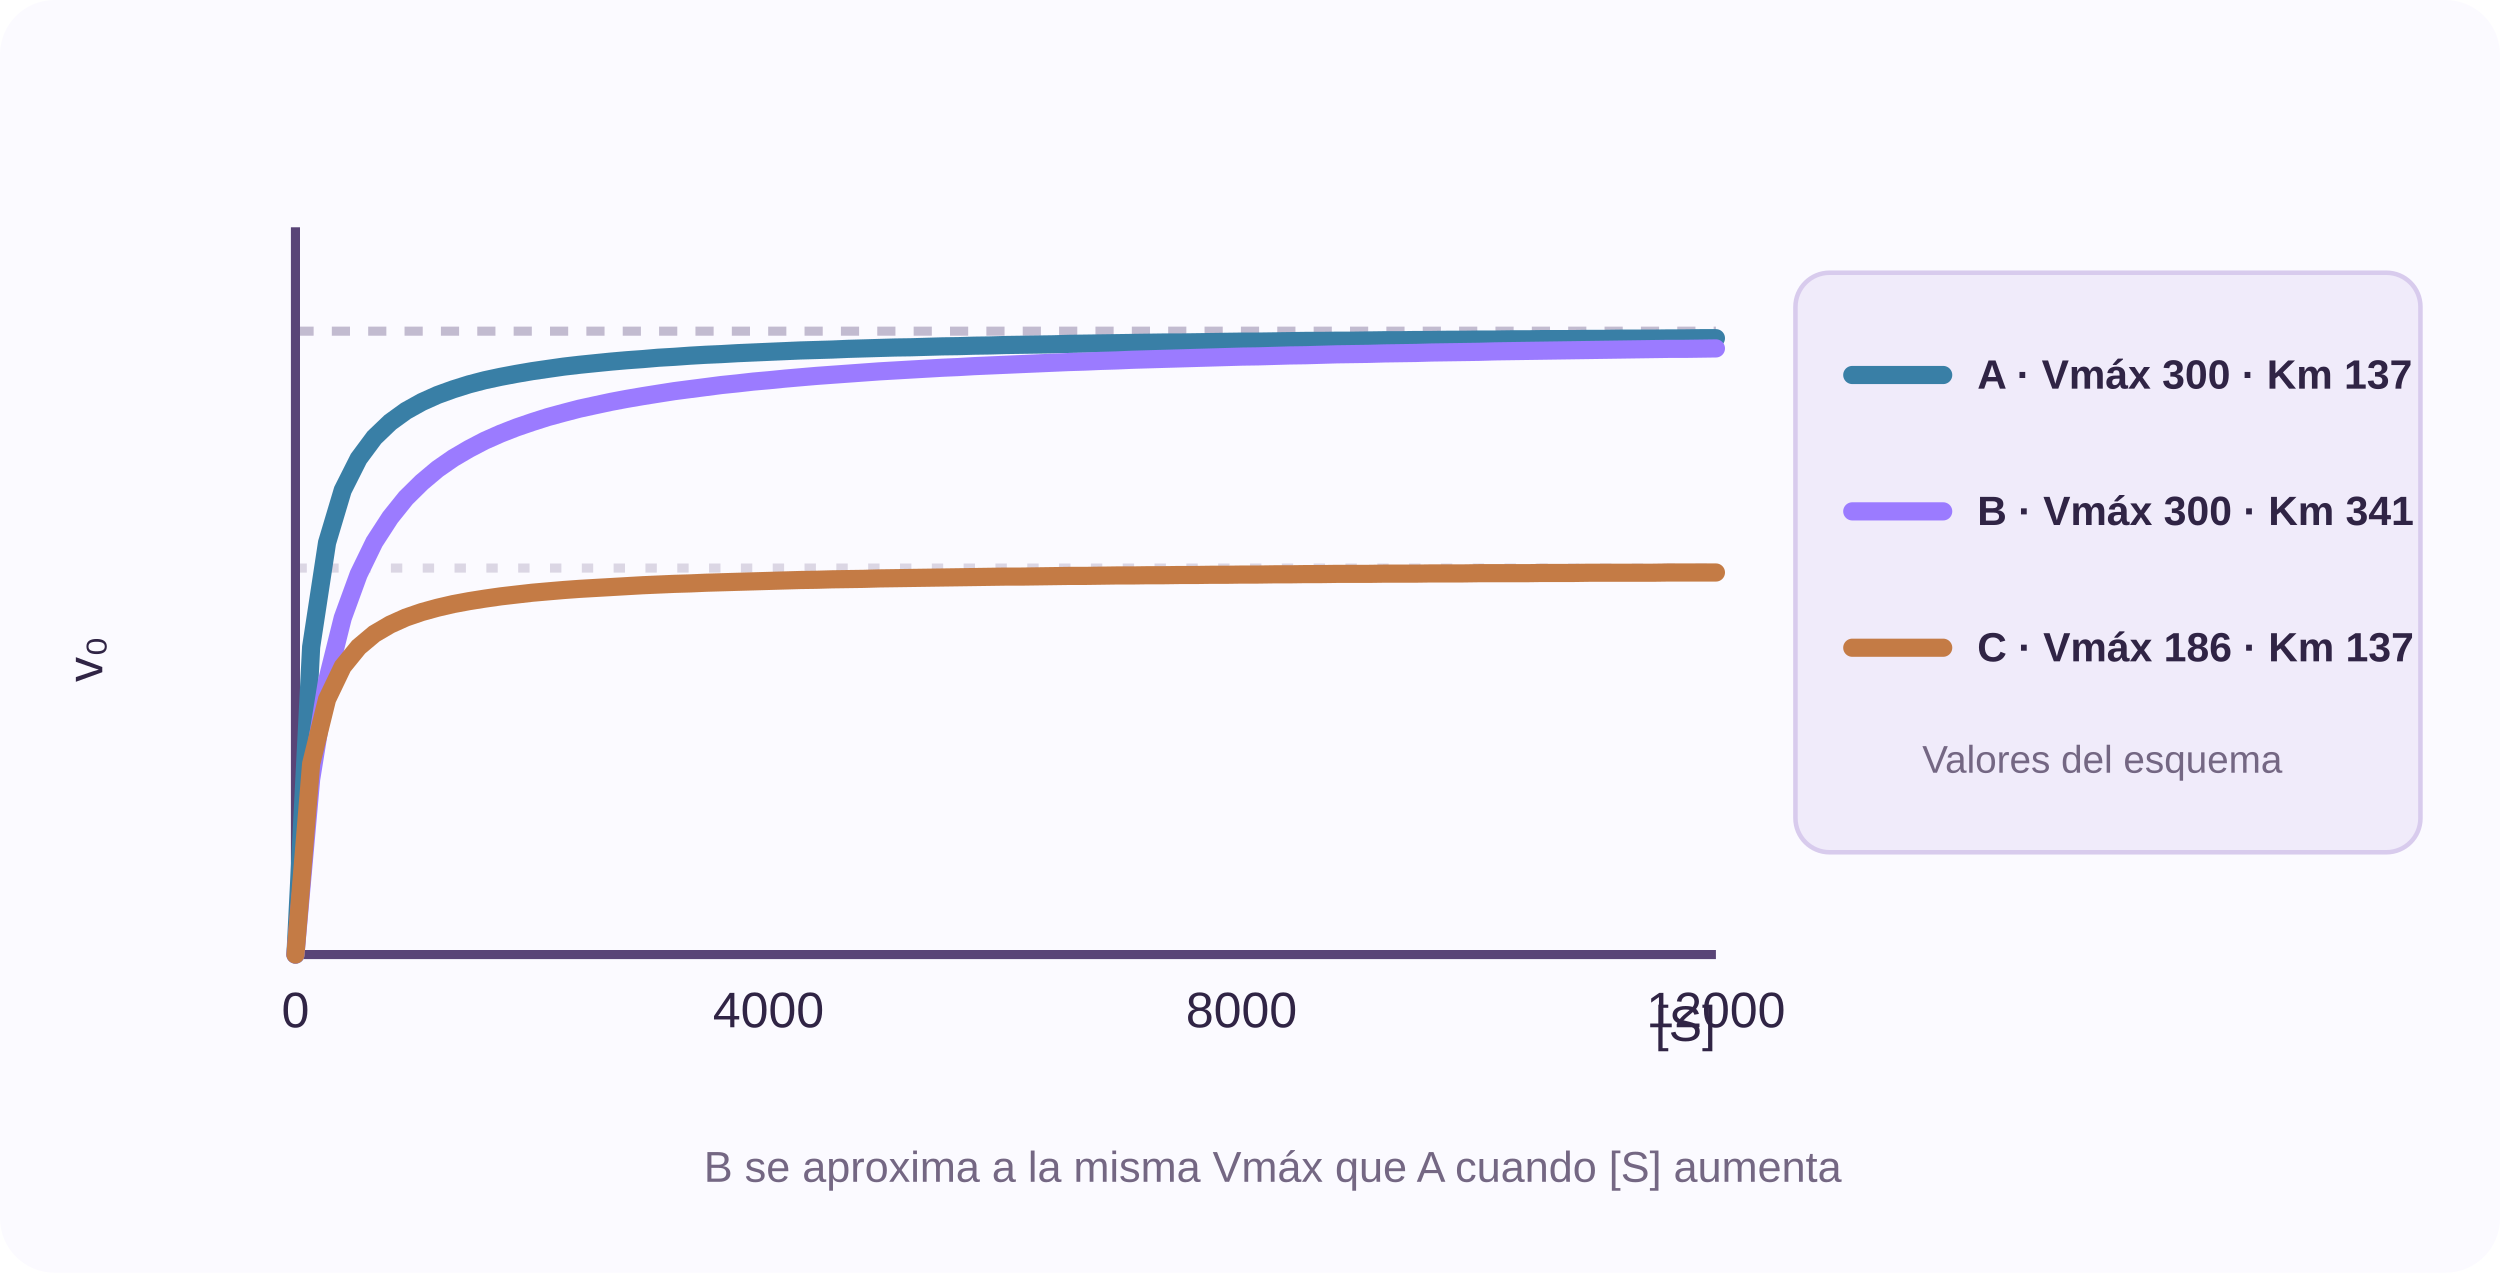
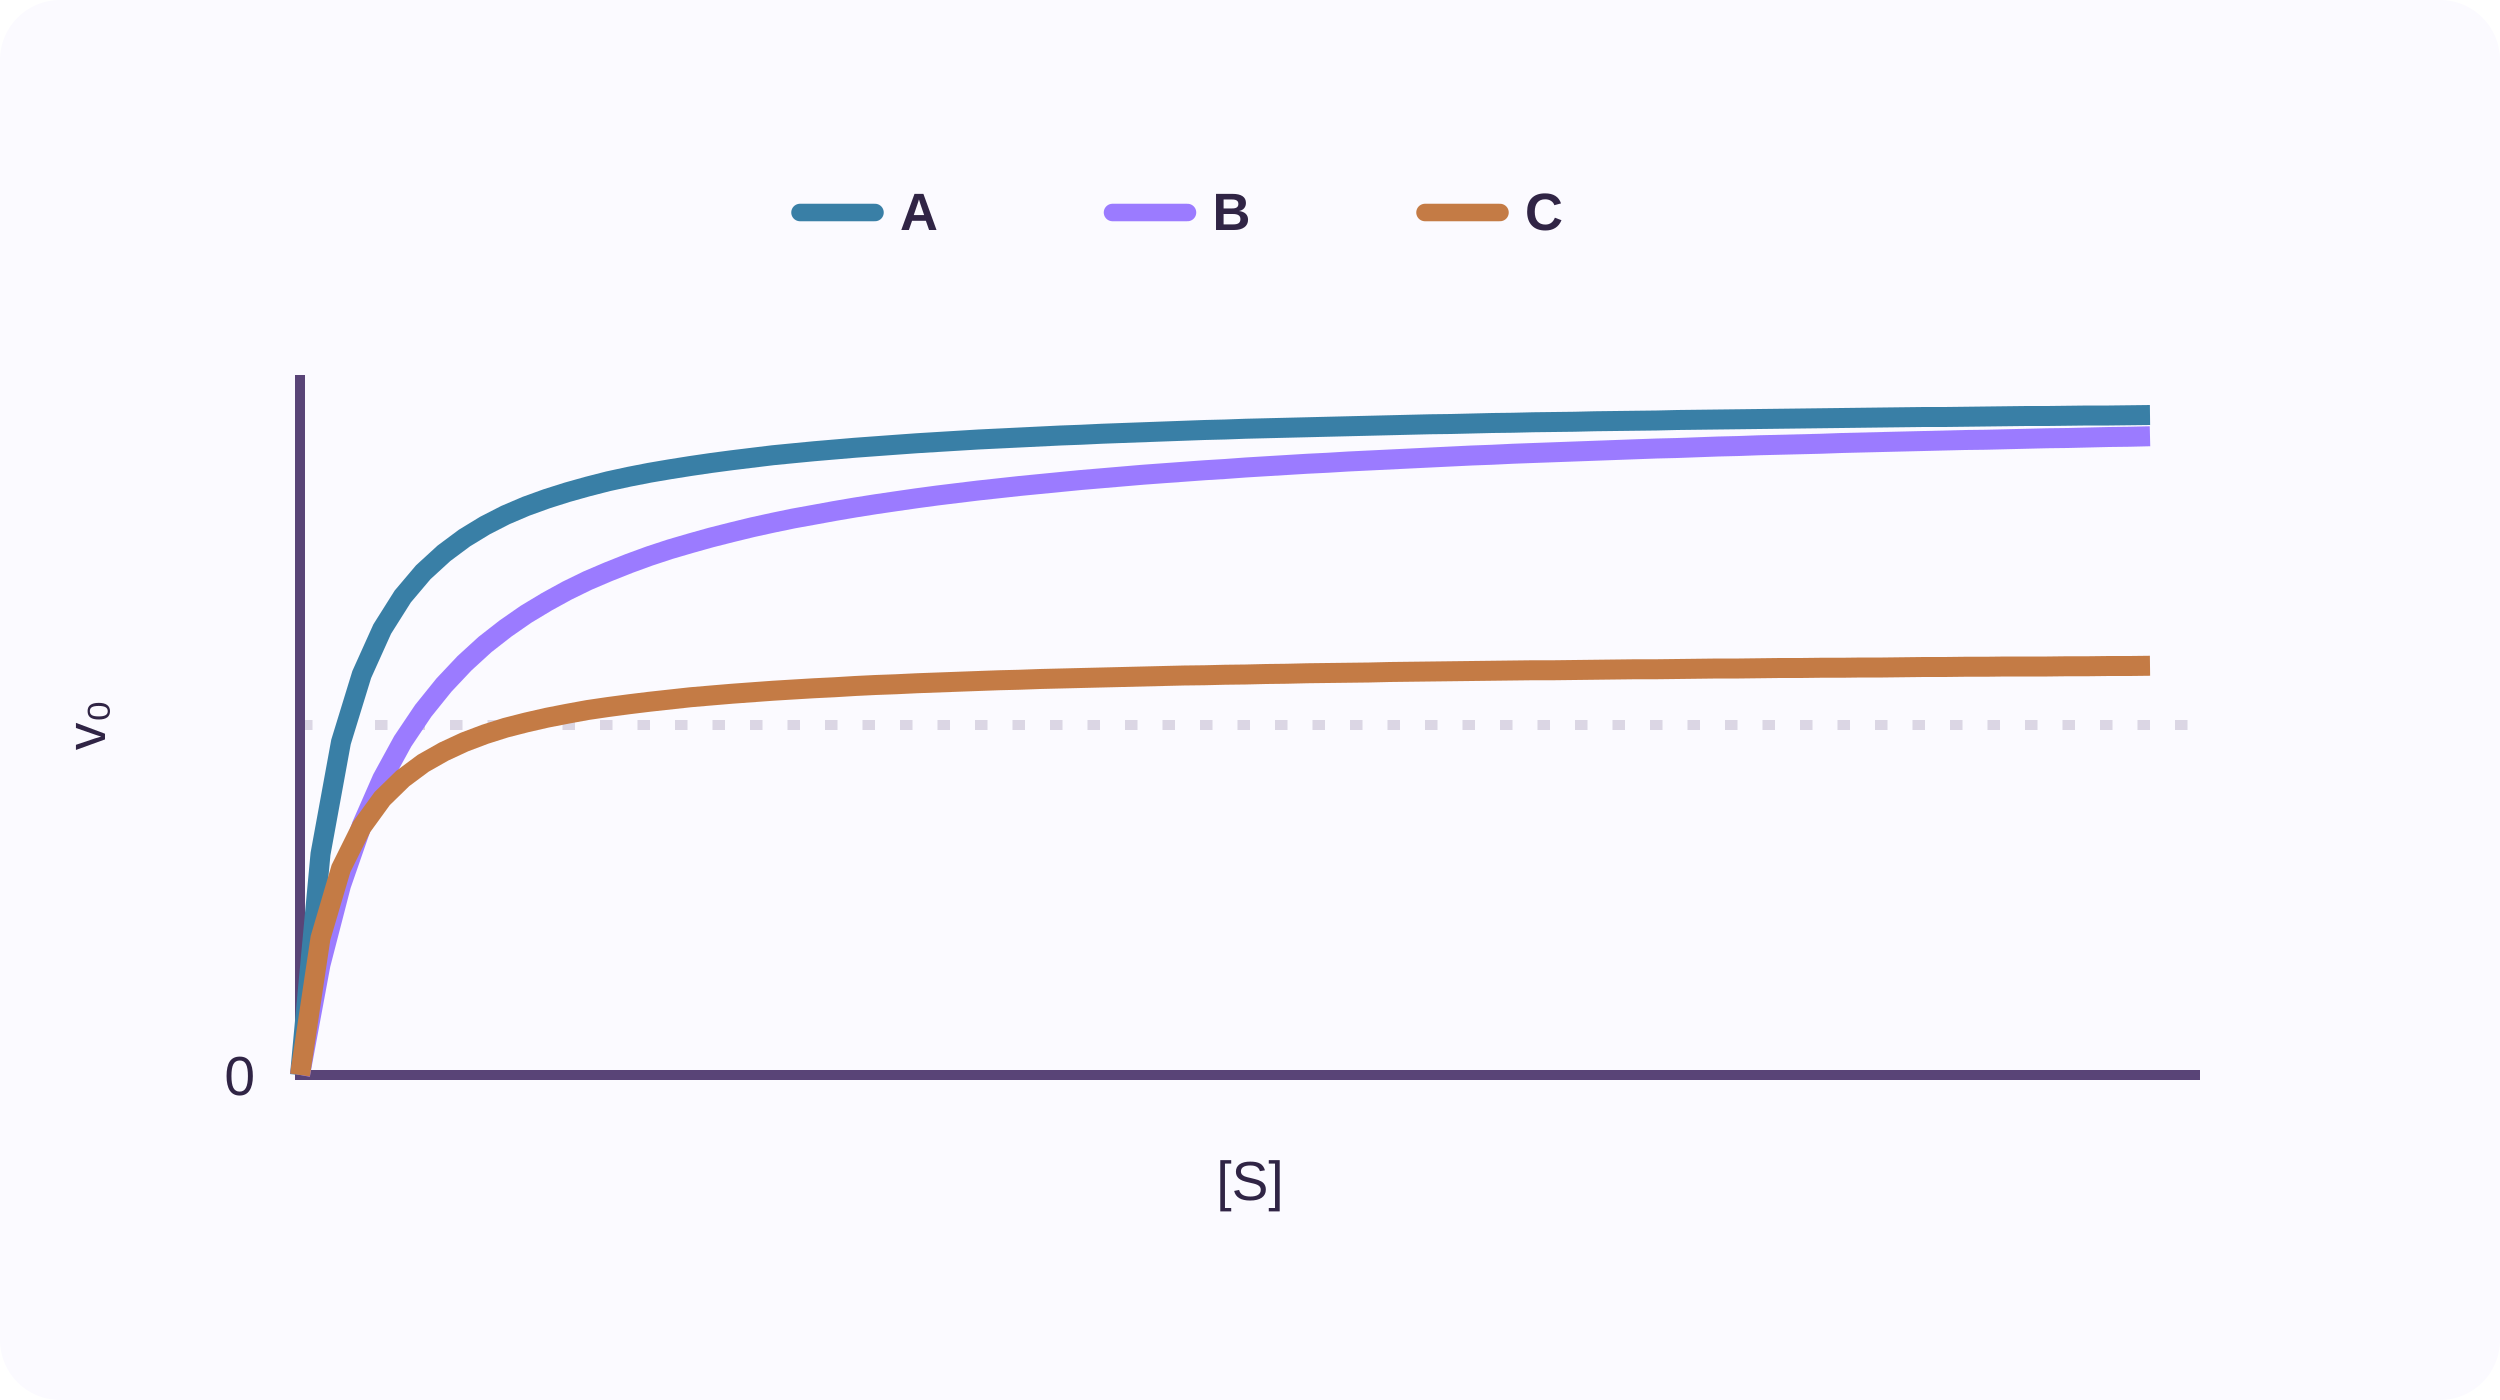
- <svg xmlns="http://www.w3.org/2000/svg" viewBox="0 0 1100 560" role="img" aria-labelledby="t d">
-   <rect width="1100" height="560" rx="24" fill="#fbfaff" />
+ <svg xmlns="http://www.w3.org/2000/svg" viewBox="0 0 1000 560" role="img" aria-labelledby="t d">
+   <rect width="1000" height="560" rx="24" fill="#fbfaff" />
  <g stroke="#594477" stroke-width="4" fill="none">
-     <path d="M130 100V420H755" />
-     <path d="M130 145.714H755" stroke-dasharray="8 8" opacity=".35" />
-     <path d="M130 249.943H755" stroke-dasharray="5 9" opacity=".2" />
+     <path d="M120 150V430H880" />
+     <path d="M120 290H880" stroke-dasharray="5 10" opacity=".2" />
  </g>
  <g font-family="Arial" fill="#302445" font-size="22">
-     <text transform="translate(45 290) rotate(-90)" text-anchor="middle">v₀</text>
-     <text x="755" y="458" text-anchor="end">[S]</text>
-     <text x="130" y="452" text-anchor="middle">0</text>
-     <text x="338.125" y="452" text-anchor="middle">4000</text>
-     <text x="546.25" y="452" text-anchor="middle">8000</text>
-     <text x="755" y="452" text-anchor="middle">12000</text>
+     <text transform="translate(42 290) rotate(-90)" text-anchor="middle">v₀</text>
+     <text x="500" y="480" text-anchor="middle">[S]</text>
+     <text x="102" y="438" text-anchor="end">0</text>
  </g>
-   <path d="M130.0 420.0 L136.9 284.7 L143.9 238.8 L150.8 215.7 L157.8 201.8 L164.7 192.5 L171.7 185.8 L178.6 180.8 L185.6 176.9 L192.5 173.8 L199.4 171.3 L206.4 169.1 L213.3 167.3 L220.3 165.8 L227.2 164.5 L234.2 163.3 L241.1 162.3 L248.1 161.3 L255.0 160.5 L261.9 159.8 L268.9 159.1 L275.8 158.5 L282.8 158.0 L289.7 157.4 L296.7 157.0 L303.6 156.5 L310.6 156.1 L317.5 155.8 L324.4 155.4 L331.4 155.1 L338.3 154.8 L345.3 154.5 L352.2 154.2 L359.2 154.0 L366.1 153.8 L373.1 153.5 L380.0 153.3 L386.9 153.1 L393.9 152.9 L400.8 152.8 L407.8 152.6 L414.7 152.4 L421.7 152.3 L428.6 152.1 L435.6 152.0 L442.5 151.8 L449.4 151.7 L456.4 151.6 L463.3 151.5 L470.3 151.3 L477.2 151.2 L484.2 151.1 L491.1 151.0 L498.1 150.9 L505.0 150.8 L511.9 150.7 L518.9 150.7 L525.8 150.6 L532.8 150.5 L539.7 150.4 L546.7 150.3 L553.6 150.3 L560.6 150.2 L567.5 150.1 L574.4 150.0 L581.4 150.0 L588.3 149.9 L595.3 149.9 L602.2 149.8 L609.2 149.7 L616.1 149.7 L623.1 149.6 L630.0 149.6 L636.9 149.5 L643.9 149.5 L650.8 149.4 L657.8 149.4 L664.7 149.3 L671.7 149.3 L678.6 149.2 L685.6 149.2 L692.5 149.2 L699.4 149.1 L706.4 149.1 L713.3 149.0 L720.3 149.0 L727.2 149.0 L734.2 148.9 L741.1 148.9 L748.1 148.8 L755.0 148.8" stroke="#397fa6" stroke-width="8" fill="none" stroke-linecap="round" />
-   <path d="M130.0 420.0 L136.9 342.9 L143.9 299.6 L150.8 271.9 L157.8 252.7 L164.7 238.5 L171.7 227.7 L178.6 219.1 L185.6 212.2 L192.5 206.4 L199.4 201.6 L206.4 197.5 L213.3 193.9 L220.3 190.8 L227.2 188.1 L234.2 185.7 L241.1 183.5 L248.1 181.6 L255.0 179.8 L261.9 178.3 L268.9 176.8 L275.8 175.5 L282.8 174.3 L289.7 173.2 L296.7 172.1 L303.6 171.2 L310.6 170.3 L317.5 169.4 L324.4 168.7 L331.4 167.9 L338.3 167.3 L345.3 166.6 L352.2 166.0 L359.2 165.4 L366.1 164.9 L373.1 164.4 L380.0 163.9 L386.9 163.4 L393.9 163.0 L400.8 162.6 L407.8 162.2 L414.7 161.8 L421.7 161.5 L428.6 161.1 L435.6 160.8 L442.5 160.5 L449.4 160.2 L456.4 159.9 L463.3 159.6 L470.3 159.3 L477.2 159.1 L484.2 158.8 L491.1 158.6 L498.1 158.3 L505.0 158.1 L511.9 157.9 L518.9 157.7 L525.8 157.5 L532.8 157.3 L539.7 157.1 L546.7 156.9 L553.6 156.8 L560.6 156.6 L567.5 156.4 L574.4 156.3 L581.4 156.1 L588.3 155.9 L595.3 155.8 L602.2 155.7 L609.2 155.5 L616.1 155.4 L623.1 155.3 L630.0 155.1 L636.9 155.0 L643.9 154.9 L650.8 154.8 L657.8 154.6 L664.7 154.5 L671.7 154.4 L678.6 154.3 L685.6 154.2 L692.5 154.1 L699.4 154.0 L706.4 153.9 L713.3 153.8 L720.3 153.7 L727.2 153.6 L734.2 153.5 L741.1 153.5 L748.1 153.4 L755.0 153.3" stroke="#9b7bff" stroke-width="8" fill="none" stroke-linecap="round" />
-   <path d="M130.0 420.0 L136.9 336.1 L143.9 307.7 L150.8 293.3 L157.8 284.7 L164.7 278.9 L171.7 274.8 L178.6 271.7 L185.6 269.3 L192.5 267.4 L199.4 265.8 L206.4 264.5 L213.3 263.4 L220.3 262.4 L227.2 261.6 L234.2 260.8 L241.1 260.2 L248.1 259.6 L255.0 259.1 L261.9 258.7 L268.9 258.3 L275.8 257.9 L282.8 257.5 L289.7 257.2 L296.7 256.9 L303.6 256.7 L310.6 256.4 L317.5 256.2 L324.4 256.0 L331.4 255.8 L338.3 255.6 L345.3 255.4 L352.2 255.2 L359.2 255.1 L366.1 254.9 L373.1 254.8 L380.0 254.7 L386.9 254.5 L393.9 254.4 L400.8 254.3 L407.8 254.2 L414.7 254.1 L421.7 254.0 L428.6 253.9 L435.6 253.8 L442.5 253.7 L449.4 253.7 L456.4 253.6 L463.3 253.5 L470.3 253.4 L477.2 253.4 L484.2 253.3 L491.1 253.2 L498.1 253.2 L505.0 253.1 L511.9 253.1 L518.9 253.0 L525.8 253.0 L532.8 252.9 L539.7 252.9 L546.7 252.8 L553.6 252.8 L560.6 252.7 L567.5 252.7 L574.4 252.6 L581.4 252.6 L588.3 252.5 L595.3 252.5 L602.2 252.5 L609.2 252.4 L616.1 252.4 L623.1 252.4 L630.0 252.3 L636.9 252.3 L643.9 252.3 L650.8 252.2 L657.8 252.2 L664.7 252.2 L671.7 252.2 L678.6 252.1 L685.6 252.1 L692.5 252.1 L699.4 252.0 L706.4 252.0 L713.3 252.0 L720.3 252.0 L727.2 252.0 L734.2 251.9 L741.1 251.9 L748.1 251.9 L755.0 251.9" stroke="#c47b45" stroke-width="8" fill="none" stroke-linecap="round" />
-   <rect x="790" y="120" width="275" height="255" rx="15" fill="#f0ebfa" stroke="#d8cbed" stroke-width="2" />
-   <g font-family="Arial" font-size="18" fill="#302445">
-     <path d="M815 165H855" stroke="#397fa6" stroke-width="8" stroke-linecap="round" />
-     <text x="870" y="171" font-weight="700">A · Vmáx 300 · Km 137</text>
-     <path d="M815 225H855" stroke="#9b7bff" stroke-width="8" stroke-linecap="round" />
-     <text x="870" y="231" font-weight="700">B · Vmáx 300 · Km 341</text>
-     <path d="M815 285H855" stroke="#c47b45" stroke-width="8" stroke-linecap="round" />
-     <text x="870" y="291" font-weight="700">C · Vmáx 186 · Km 137</text>
-     <text x="925" y="340" text-anchor="middle" font-size="17" fill="#746783">Valores del esquema</text>
+   <g font-family="Arial" font-size="21" font-weight="700">
+     <path d="M320 85h30" stroke="#397fa6" stroke-width="7" stroke-linecap="round" />
+     <text x="360" y="92" fill="#302445">A</text>
+     <path d="M445 85h30" stroke="#9b7bff" stroke-width="7" stroke-linecap="round" />
+     <text x="485" y="92" fill="#302445">B</text>
+     <path d="M570 85h30" stroke="#c47b45" stroke-width="7" stroke-linecap="round" />
+     <text x="610" y="92" fill="#302445">C</text>
  </g>
-   <text x="560" y="520" text-anchor="middle" font-family="Arial" font-size="19" fill="#746783">B se aproxima a la misma Vmáx que A cuando [S] aumenta</text>
+   <path d="M120.0 430.0 L128.2 341.6 L136.4 296.8 L144.7 269.8 L152.9 251.6 L161.1 238.6 L169.3 228.9 L177.6 221.3 L185.8 215.2 L194.0 210.2 L202.2 206.0 L210.4 202.5 L218.7 199.5 L226.9 196.9 L235.1 194.6 L243.3 192.5 L251.6 190.7 L259.8 189.1 L268.0 187.7 L276.2 186.4 L284.4 185.2 L292.7 184.1 L300.9 183.1 L309.1 182.1 L317.3 181.3 L325.6 180.5 L333.8 179.8 L342.0 179.1 L350.2 178.5 L358.4 177.9 L366.7 177.3 L374.9 176.8 L383.1 176.3 L391.3 175.8 L399.6 175.4 L407.8 175.0 L416.0 174.6 L424.2 174.2 L432.4 173.9 L440.7 173.5 L448.9 173.2 L457.1 172.9 L465.3 172.6 L473.6 172.3 L481.8 172.0 L490.0 171.8 L498.2 171.5 L506.4 171.3 L514.7 171.1 L522.9 170.9 L531.1 170.7 L539.3 170.5 L547.6 170.3 L555.8 170.1 L564.0 169.9 L572.2 169.7 L580.4 169.6 L588.7 169.4 L596.9 169.2 L605.1 169.1 L613.3 168.9 L621.6 168.8 L629.8 168.7 L638.0 168.5 L646.2 168.4 L654.4 168.3 L662.7 168.2 L670.9 168.0 L679.1 167.9 L687.3 167.8 L695.6 167.7 L703.8 167.6 L712.0 167.5 L720.2 167.4 L728.4 167.3 L736.7 167.2 L744.9 167.1 L753.1 167.0 L761.3 166.9 L769.6 166.8 L777.8 166.8 L786.0 166.7 L794.2 166.6 L802.4 166.5 L810.7 166.4 L818.9 166.4 L827.1 166.3 L835.3 166.2 L843.6 166.2 L851.8 166.1 L860.0 166.0" stroke="#397fa6" stroke-width="8" fill="none" />
+   <path d="M120.0 430.0 L128.2 385.8 L136.4 354.1 L144.7 330.2 L152.9 311.5 L161.1 296.5 L169.3 284.3 L177.6 274.0 L185.8 265.3 L194.0 257.8 L202.2 251.4 L210.4 245.7 L218.7 240.7 L226.9 236.2 L235.1 232.2 L243.3 228.7 L251.6 225.4 L259.8 222.4 L268.0 219.7 L276.2 217.3 L284.4 215.0 L292.7 212.9 L300.9 210.9 L309.1 209.1 L317.3 207.4 L325.6 205.9 L333.8 204.4 L342.0 203.0 L350.2 201.7 L358.4 200.5 L366.7 199.3 L374.9 198.2 L383.1 197.2 L391.3 196.2 L399.6 195.3 L407.8 194.4 L416.0 193.6 L424.2 192.8 L432.4 192.0 L440.7 191.3 L448.9 190.6 L457.1 189.9 L465.3 189.3 L473.6 188.7 L481.8 188.1 L490.0 187.6 L498.2 187.0 L506.4 186.5 L514.7 186.0 L522.9 185.5 L531.1 185.1 L539.3 184.6 L547.6 184.2 L555.8 183.8 L564.0 183.4 L572.2 183.0 L580.4 182.6 L588.7 182.2 L596.9 181.9 L605.1 181.5 L613.3 181.2 L621.6 180.9 L629.8 180.6 L638.0 180.3 L646.2 180.0 L654.4 179.7 L662.7 179.4 L670.9 179.2 L679.1 178.9 L687.3 178.6 L695.6 178.4 L703.8 178.1 L712.0 177.9 L720.2 177.7 L728.4 177.5 L736.7 177.2 L744.9 177.0 L753.1 176.8 L761.3 176.6 L769.6 176.4 L777.8 176.2 L786.0 176.0 L794.2 175.9 L802.4 175.7 L810.7 175.5 L818.9 175.3 L827.1 175.2 L835.3 175.0 L843.6 174.8 L851.8 174.7 L860.0 174.5" stroke="#9b7bff" stroke-width="8" fill="none" />
+   <path d="M120.0 430.0 L128.2 375.2 L136.4 347.4 L144.7 330.7 L152.9 319.4 L161.1 311.4 L169.3 305.3 L177.6 300.6 L185.8 296.8 L194.0 293.7 L202.2 291.1 L210.4 289.0 L218.7 287.1 L226.9 285.5 L235.1 284.0 L243.3 282.8 L251.6 281.7 L259.8 280.7 L268.0 279.8 L276.2 278.9 L284.4 278.2 L292.7 277.5 L300.9 276.9 L309.1 276.3 L317.3 275.8 L325.6 275.3 L333.8 274.9 L342.0 274.4 L350.2 274.0 L358.4 273.7 L366.7 273.3 L374.9 273.0 L383.1 272.7 L391.3 272.4 L399.6 272.1 L407.8 271.9 L416.0 271.6 L424.2 271.4 L432.4 271.2 L440.7 271.0 L448.9 270.8 L457.1 270.6 L465.3 270.4 L473.6 270.2 L481.8 270.1 L490.0 269.9 L498.2 269.8 L506.4 269.6 L514.7 269.5 L522.9 269.3 L531.1 269.2 L539.3 269.1 L547.6 269.0 L555.8 268.8 L564.0 268.7 L572.2 268.6 L580.4 268.5 L588.7 268.4 L596.9 268.3 L605.1 268.2 L613.3 268.1 L621.6 268.1 L629.8 268.0 L638.0 267.9 L646.2 267.8 L654.4 267.7 L662.7 267.7 L670.9 267.6 L679.1 267.5 L687.3 267.4 L695.6 267.4 L703.8 267.3 L712.0 267.2 L720.2 267.2 L728.4 267.1 L736.7 267.1 L744.9 267.0 L753.1 267.0 L761.3 266.9 L769.6 266.8 L777.8 266.8 L786.0 266.7 L794.2 266.7 L802.4 266.6 L810.7 266.6 L818.9 266.6 L827.1 266.5 L835.3 266.5 L843.6 266.4 L851.8 266.4 L860.0 266.3" stroke="#c47b45" stroke-width="8" fill="none" />
</svg>
